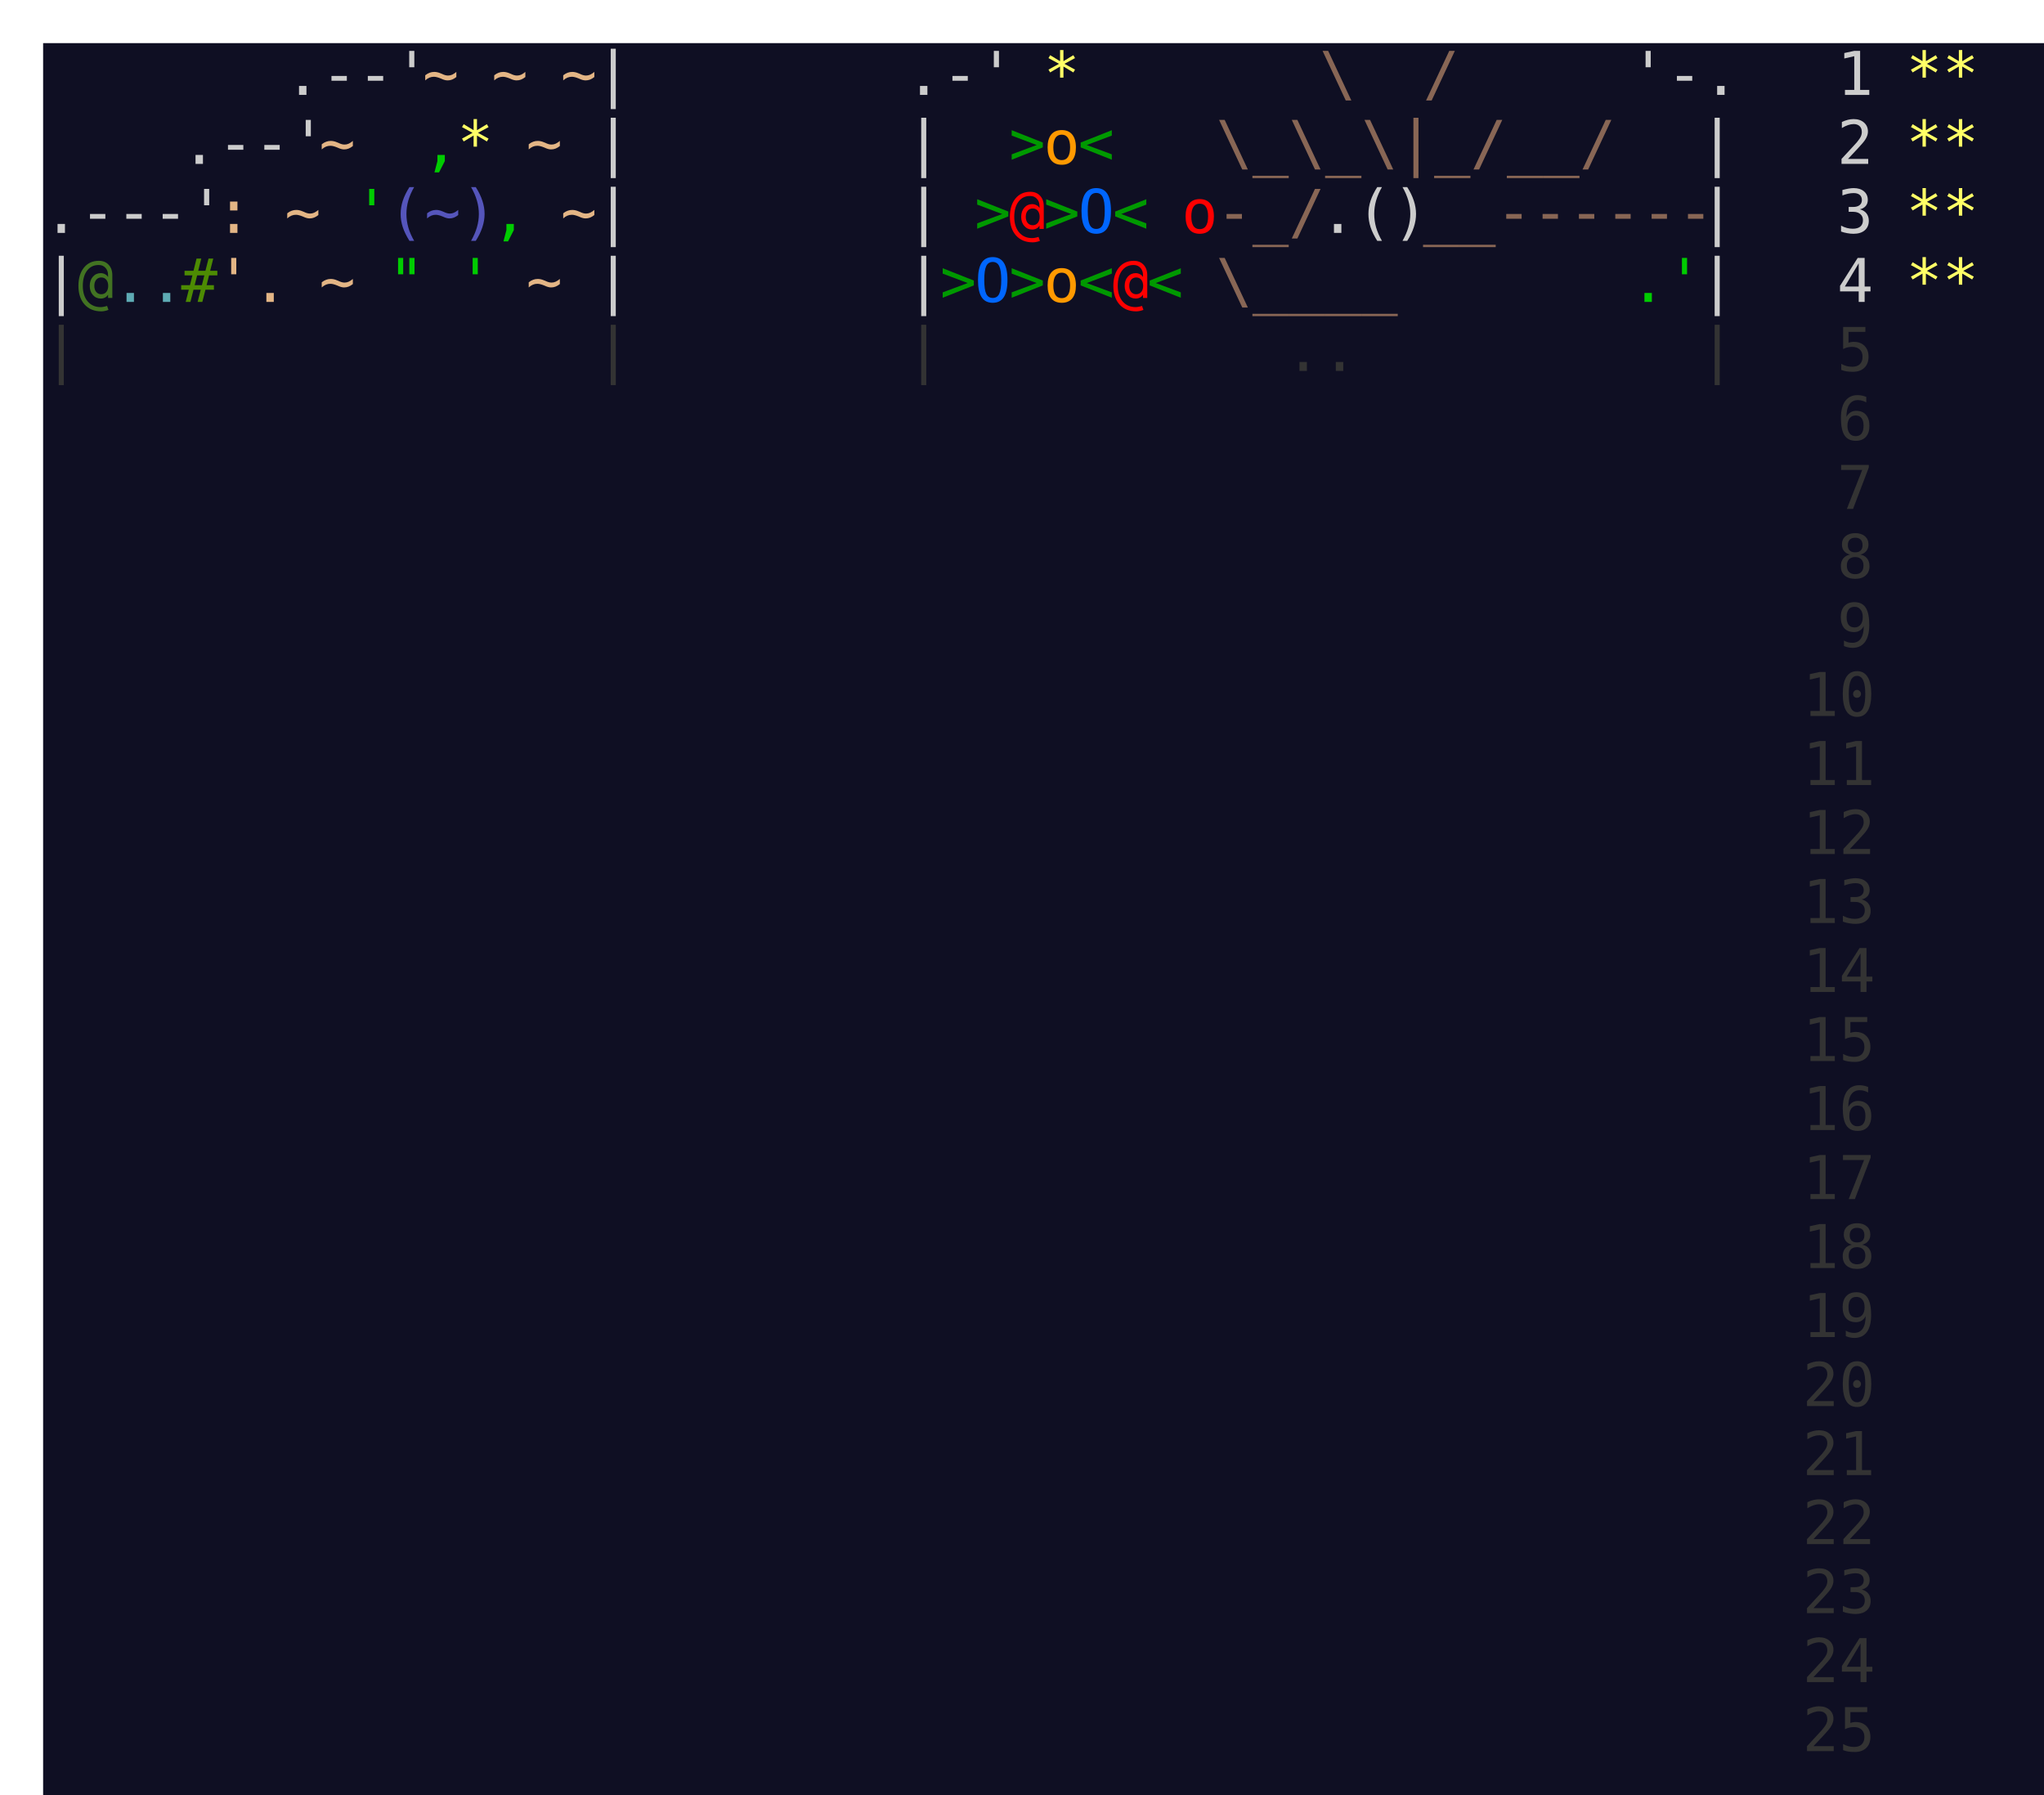
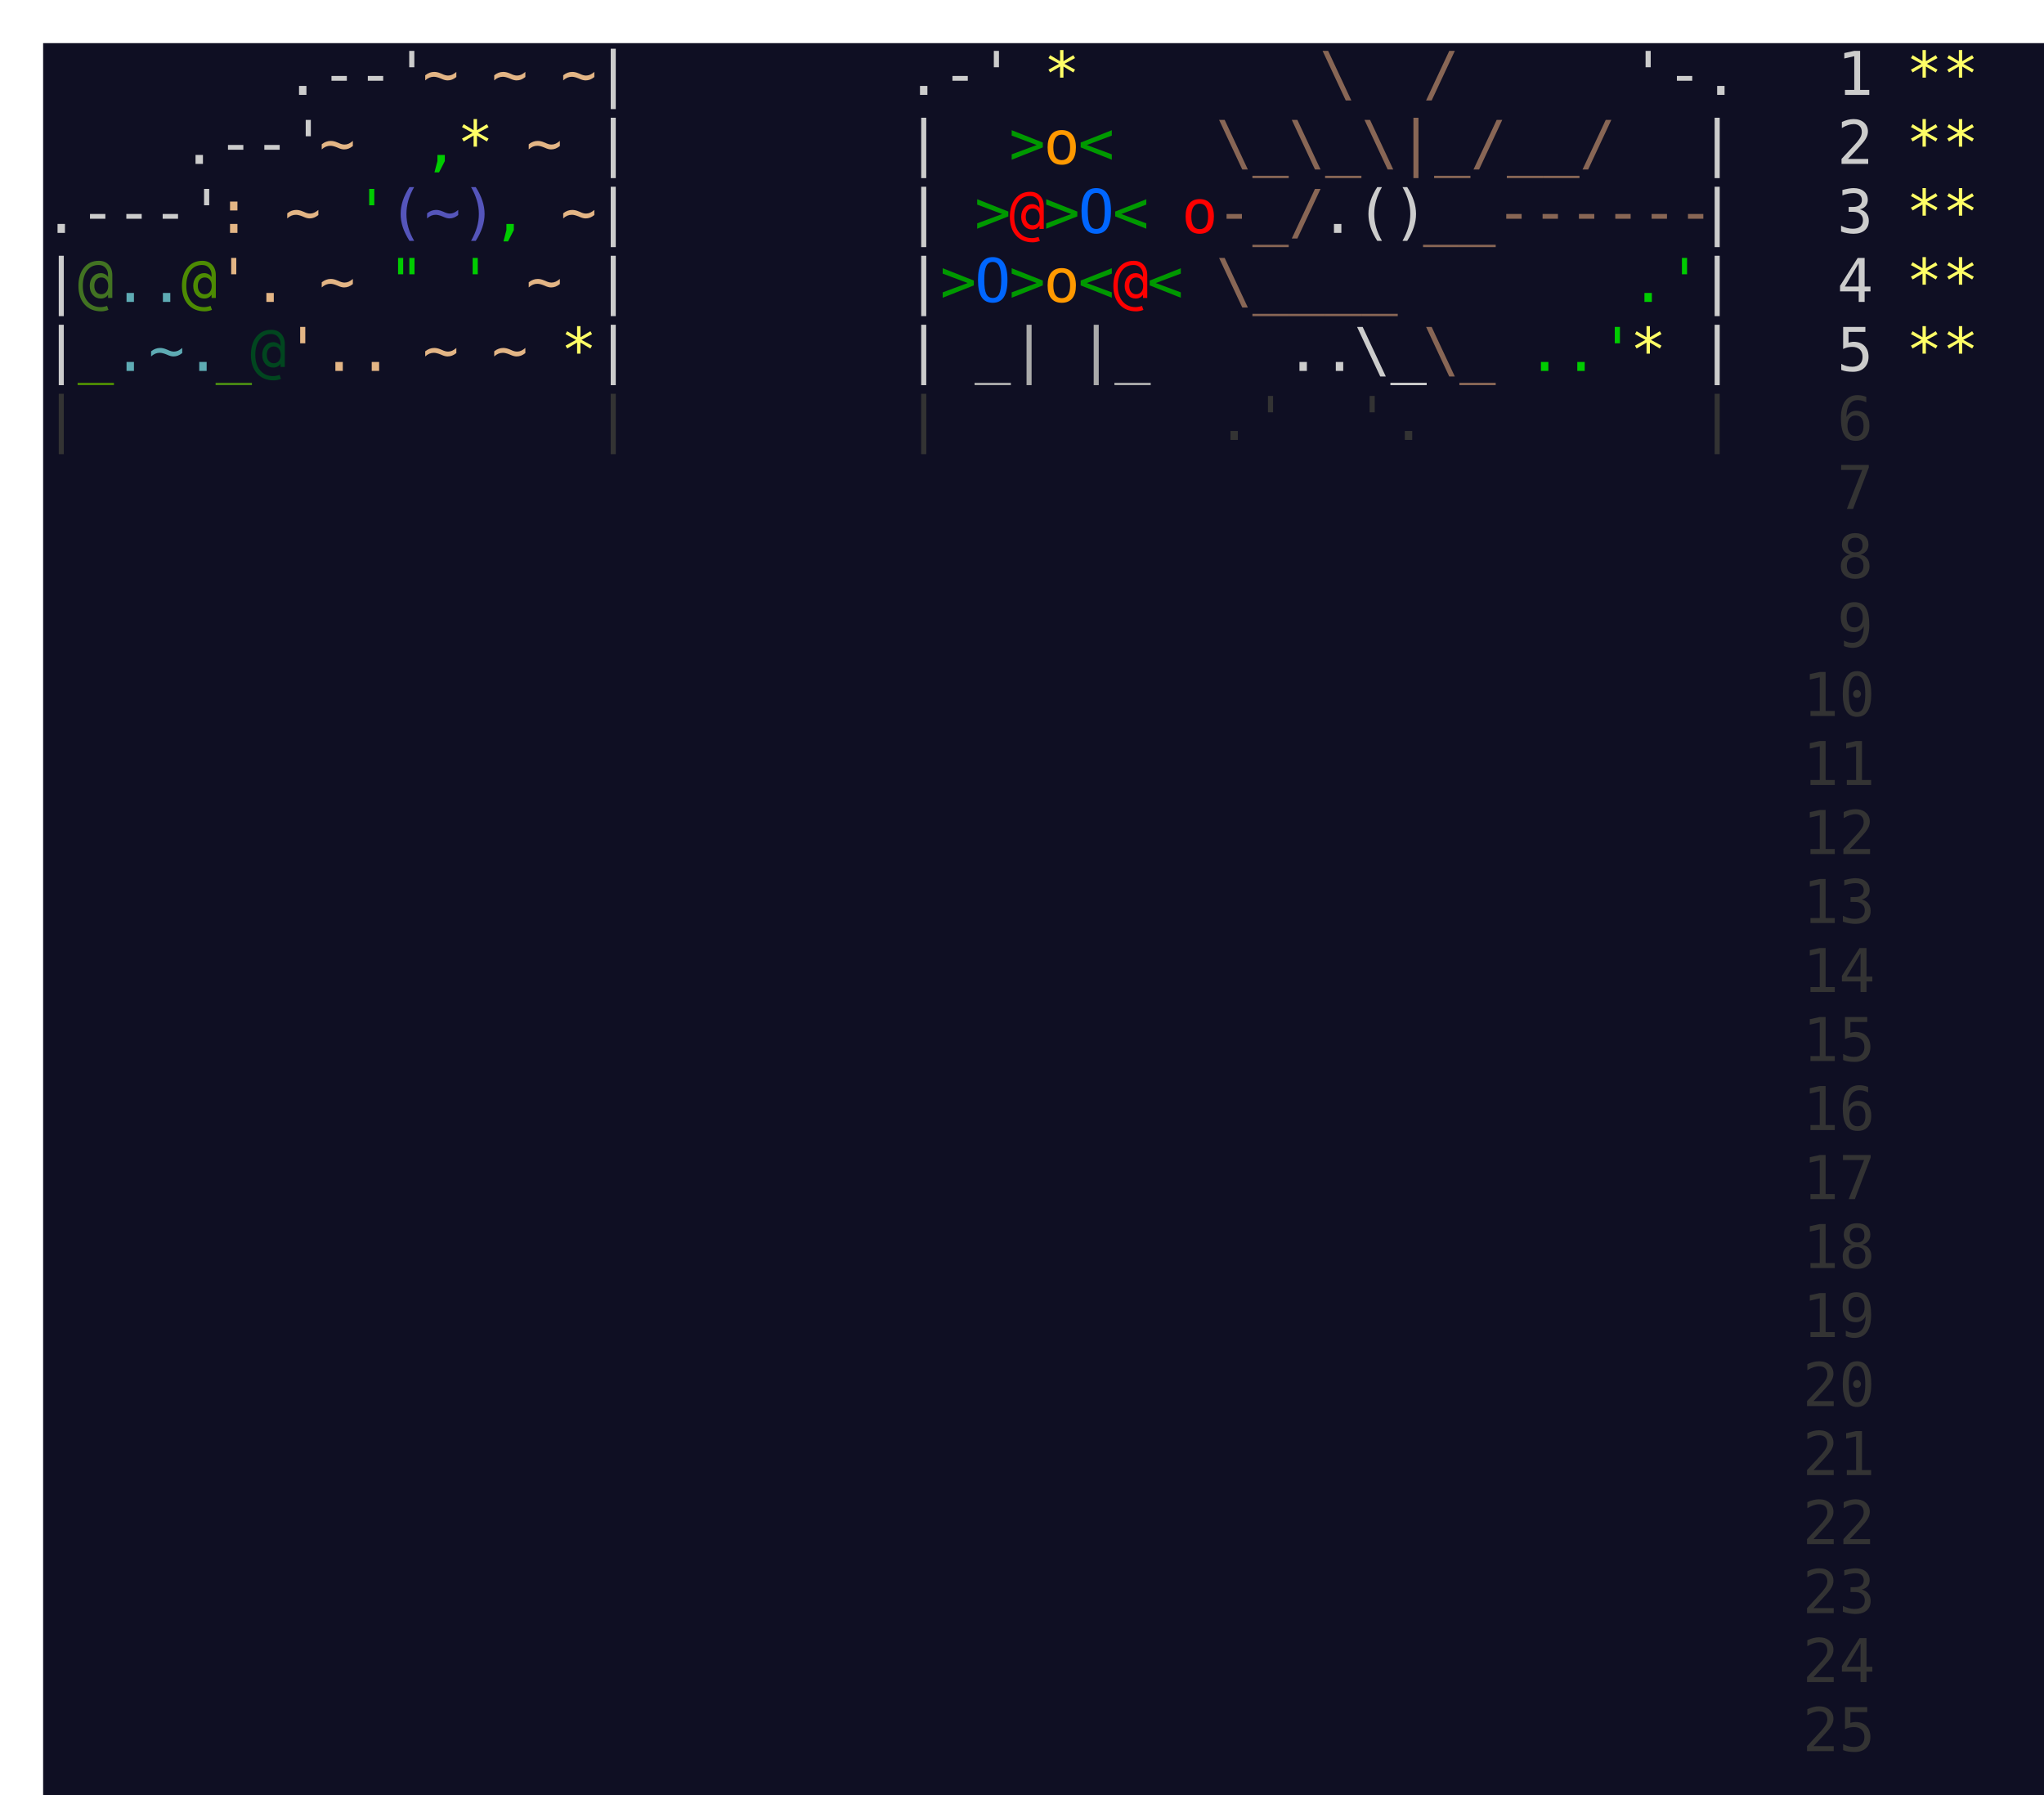
<svg xmlns="http://www.w3.org/2000/svg" viewBox="-10 -10 474 416" width="474" height="416">
  <style>
        text {
            font-family: 'Source Code Pro', monospace;
            font-size: 14px;
            white-space: pre;
        }
        svg {
            background: #0f0f23;
        }
    </style>
  <rect width="100%" height="100%" fill="#0f0f23" />
  <text x="56" y="12" fill="#ccc">.--'</text>
  <text x="88" y="12" fill="#e3b585">~</text>
  <text x="104" y="12" fill="#e3b585">~</text>
  <text x="120" y="12" fill="#e3b585">~</text>
  <text x="128" y="12" fill="#ccc">|</text>
  <text x="200" y="12" fill="#ccc">.-'</text>
  <text x="232" y="12" fill="#ffff66">*</text>
  <text x="296" y="12" fill="#886655">\</text>
  <text x="320" y="12" fill="#886655">/</text>
  <text x="368" y="12" fill="#ccc">'-.</text>
  <text x="416" y="12" fill="#ccc">1</text>
  <text x="432" y="12" fill="#ffff66">**</text>
  <text x="32" y="28" fill="#ccc">.--'</text>
  <text x="64" y="28" fill="#e3b585">~</text>
  <text x="88" y="28" fill="#00cc00">,</text>
  <text x="96" y="28" fill="#ffff66">*</text>
  <text x="112" y="28" fill="#e3b585">~</text>
  <text x="128" y="28" fill="#ccc">|</text>
  <text x="200" y="28" fill="#ccc">|</text>
  <text x="224" y="28" fill="#009900">&gt;</text>
  <text x="232" y="28" fill="#ff9900">o</text>
  <text x="240" y="28" fill="#009900">&lt;</text>
  <text x="272" y="28" fill="#886655">\_\_\|_/__/</text>
  <text x="384" y="28" fill="#ccc">|</text>
  <text x="416" y="28" fill="#ccc">2</text>
  <text x="432" y="28" fill="#ffff66">**</text>
  <text x="0" y="44" fill="#ccc">.---'</text>
  <text x="40" y="44" fill="#e3b585">:</text>
  <text x="56" y="44" fill="#e3b585">~</text>
  <text x="72" y="44" fill="#00cc00">'</text>
  <text x="80" y="44" fill="#5555bb">(~)</text>
  <text x="104" y="44" fill="#00cc00">,</text>
  <text x="120" y="44" fill="#e3b585">~</text>
  <text x="128" y="44" fill="#ccc">|</text>
  <text x="200" y="44" fill="#ccc">|</text>
  <text x="216" y="44" fill="#009900">&gt;</text>
  <text x="224" y="44" fill="#ff0000">@</text>
  <text x="232" y="44" fill="#009900">&gt;</text>
  <text x="240" y="44" fill="#0066ff">O</text>
  <text x="248" y="44" fill="#009900">&lt;</text>
  <text x="264" y="44" fill="#ff0000">o</text>
  <text x="272" y="44" fill="#886655">-_/</text>
  <text x="296" y="44" fill="#cccccc">.()</text>
  <text x="320" y="44" fill="#886655">__------</text>
  <text x="384" y="44" fill="#ccc">|</text>
  <text x="416" y="44" fill="#ccc">3</text>
  <text x="432" y="44" fill="#ffff66">**</text>
  <text x="0" y="60" fill="#ccc">|</text>
  <text x="8" y="60" fill="#427322">@</text>
  <text x="16" y="60" fill="#5eabb4">..</text>
-   <text x="32" y="60" fill="#4d8b03">#</text>
+   <text x="32" y="60" fill="#4d8b03">@</text>
  <text x="40" y="60" fill="#e3b585">'.</text>
  <text x="64" y="60" fill="#e3b585">~</text>
  <text x="80" y="60" fill="#00cc00">"</text>
  <text x="96" y="60" fill="#00cc00">'</text>
  <text x="112" y="60" fill="#e3b585">~</text>
  <text x="128" y="60" fill="#ccc">|</text>
  <text x="200" y="60" fill="#ccc">|</text>
  <text x="208" y="60" fill="#009900">&gt;</text>
  <text x="216" y="60" fill="#0066ff">O</text>
  <text x="224" y="60" fill="#009900">&gt;</text>
  <text x="232" y="60" fill="#ff9900">o</text>
  <text x="240" y="60" fill="#009900">&lt;</text>
  <text x="248" y="60" fill="#ff0000">@</text>
  <text x="256" y="60" fill="#009900">&lt;</text>
  <text x="272" y="60" fill="#886655">\____</text>
  <text x="368" y="60" fill="#00cc00">.'</text>
  <text x="384" y="60" fill="#ccc">|</text>
  <text x="416" y="60" fill="#ccc">4</text>
  <text x="432" y="60" fill="#ffff66">**</text>
-   <text x="0" y="76" fill="#333333">|</text>
-   <text x="128" y="76" fill="#333333">|</text>
-   <text x="200" y="76" fill="#333333">|</text>
-   <text x="288" y="76" fill="#333333">..</text>
-   <text x="384" y="76" fill="#333333">|</text>
-   <text x="416" y="76" fill="#333333">5</text>
+   <text x="0" y="76" fill="#ccc">|</text>
+   <text x="8" y="76" fill="#4d8b03">_</text>
+   <text x="16" y="76" fill="#5eabb4">.~.</text>
+   <text x="40" y="76" fill="#488813">_</text>
+   <text x="48" y="76" fill="#01461f">@</text>
+   <text x="56" y="76" fill="#e3b585">'..</text>
+   <text x="88" y="76" fill="#e3b585">~</text>
+   <text x="104" y="76" fill="#e3b585">~</text>
+   <text x="120" y="76" fill="#ffff66">*</text>
+   <text x="128" y="76" fill="#ccc">|</text>
+   <text x="200" y="76" fill="#ccc">|</text>
+   <text x="216" y="76" fill="#aaaaaa">_|</text>
+   <text x="240" y="76" fill="#aaaaaa">|_</text>
+   <text x="288" y="76" fill="#ccc">..</text>
+   <text x="304" y="76" fill="#cccccc">\_</text>
+   <text x="320" y="76" fill="#886655">\_</text>
+   <text x="344" y="76" fill="#00cc00">..'</text>
+   <text x="368" y="76" fill="#ffff66">*</text>
+   <text x="384" y="76" fill="#ccc">|</text>
+   <text x="416" y="76" fill="#ccc">5</text>
+   <text x="432" y="76" fill="#ffff66">**</text>
+   <text x="0" y="92" fill="#333333">|</text>
+   <text x="128" y="92" fill="#333333">|</text>
+   <text x="200" y="92" fill="#333333">|</text>
+   <text x="272" y="92" fill="#333333">.'</text>
+   <text x="304" y="92" fill="#333333">'.</text>
+   <text x="384" y="92" fill="#333333">|</text>
  <text x="416" y="92" fill="#333333">6</text>
  <text x="416" y="108" fill="#333333">7</text>
  <text x="416" y="124" fill="#333333">8</text>
  <text x="416" y="140" fill="#333333">9</text>
  <text x="408" y="156" fill="#333333">10</text>
  <text x="408" y="172" fill="#333333">11</text>
  <text x="408" y="188" fill="#333333">12</text>
  <text x="408" y="204" fill="#333333">13</text>
  <text x="408" y="220" fill="#333333">14</text>
  <text x="408" y="236" fill="#333333">15</text>
  <text x="408" y="252" fill="#333333">16</text>
  <text x="408" y="268" fill="#333333">17</text>
  <text x="408" y="284" fill="#333333">18</text>
  <text x="408" y="300" fill="#333333">19</text>
  <text x="408" y="316" fill="#333333">20</text>
  <text x="408" y="332" fill="#333333">21</text>
  <text x="408" y="348" fill="#333333">22</text>
  <text x="408" y="364" fill="#333333">23</text>
  <text x="408" y="380" fill="#333333">24</text>
  <text x="408" y="396" fill="#333333">25</text>
</svg>
